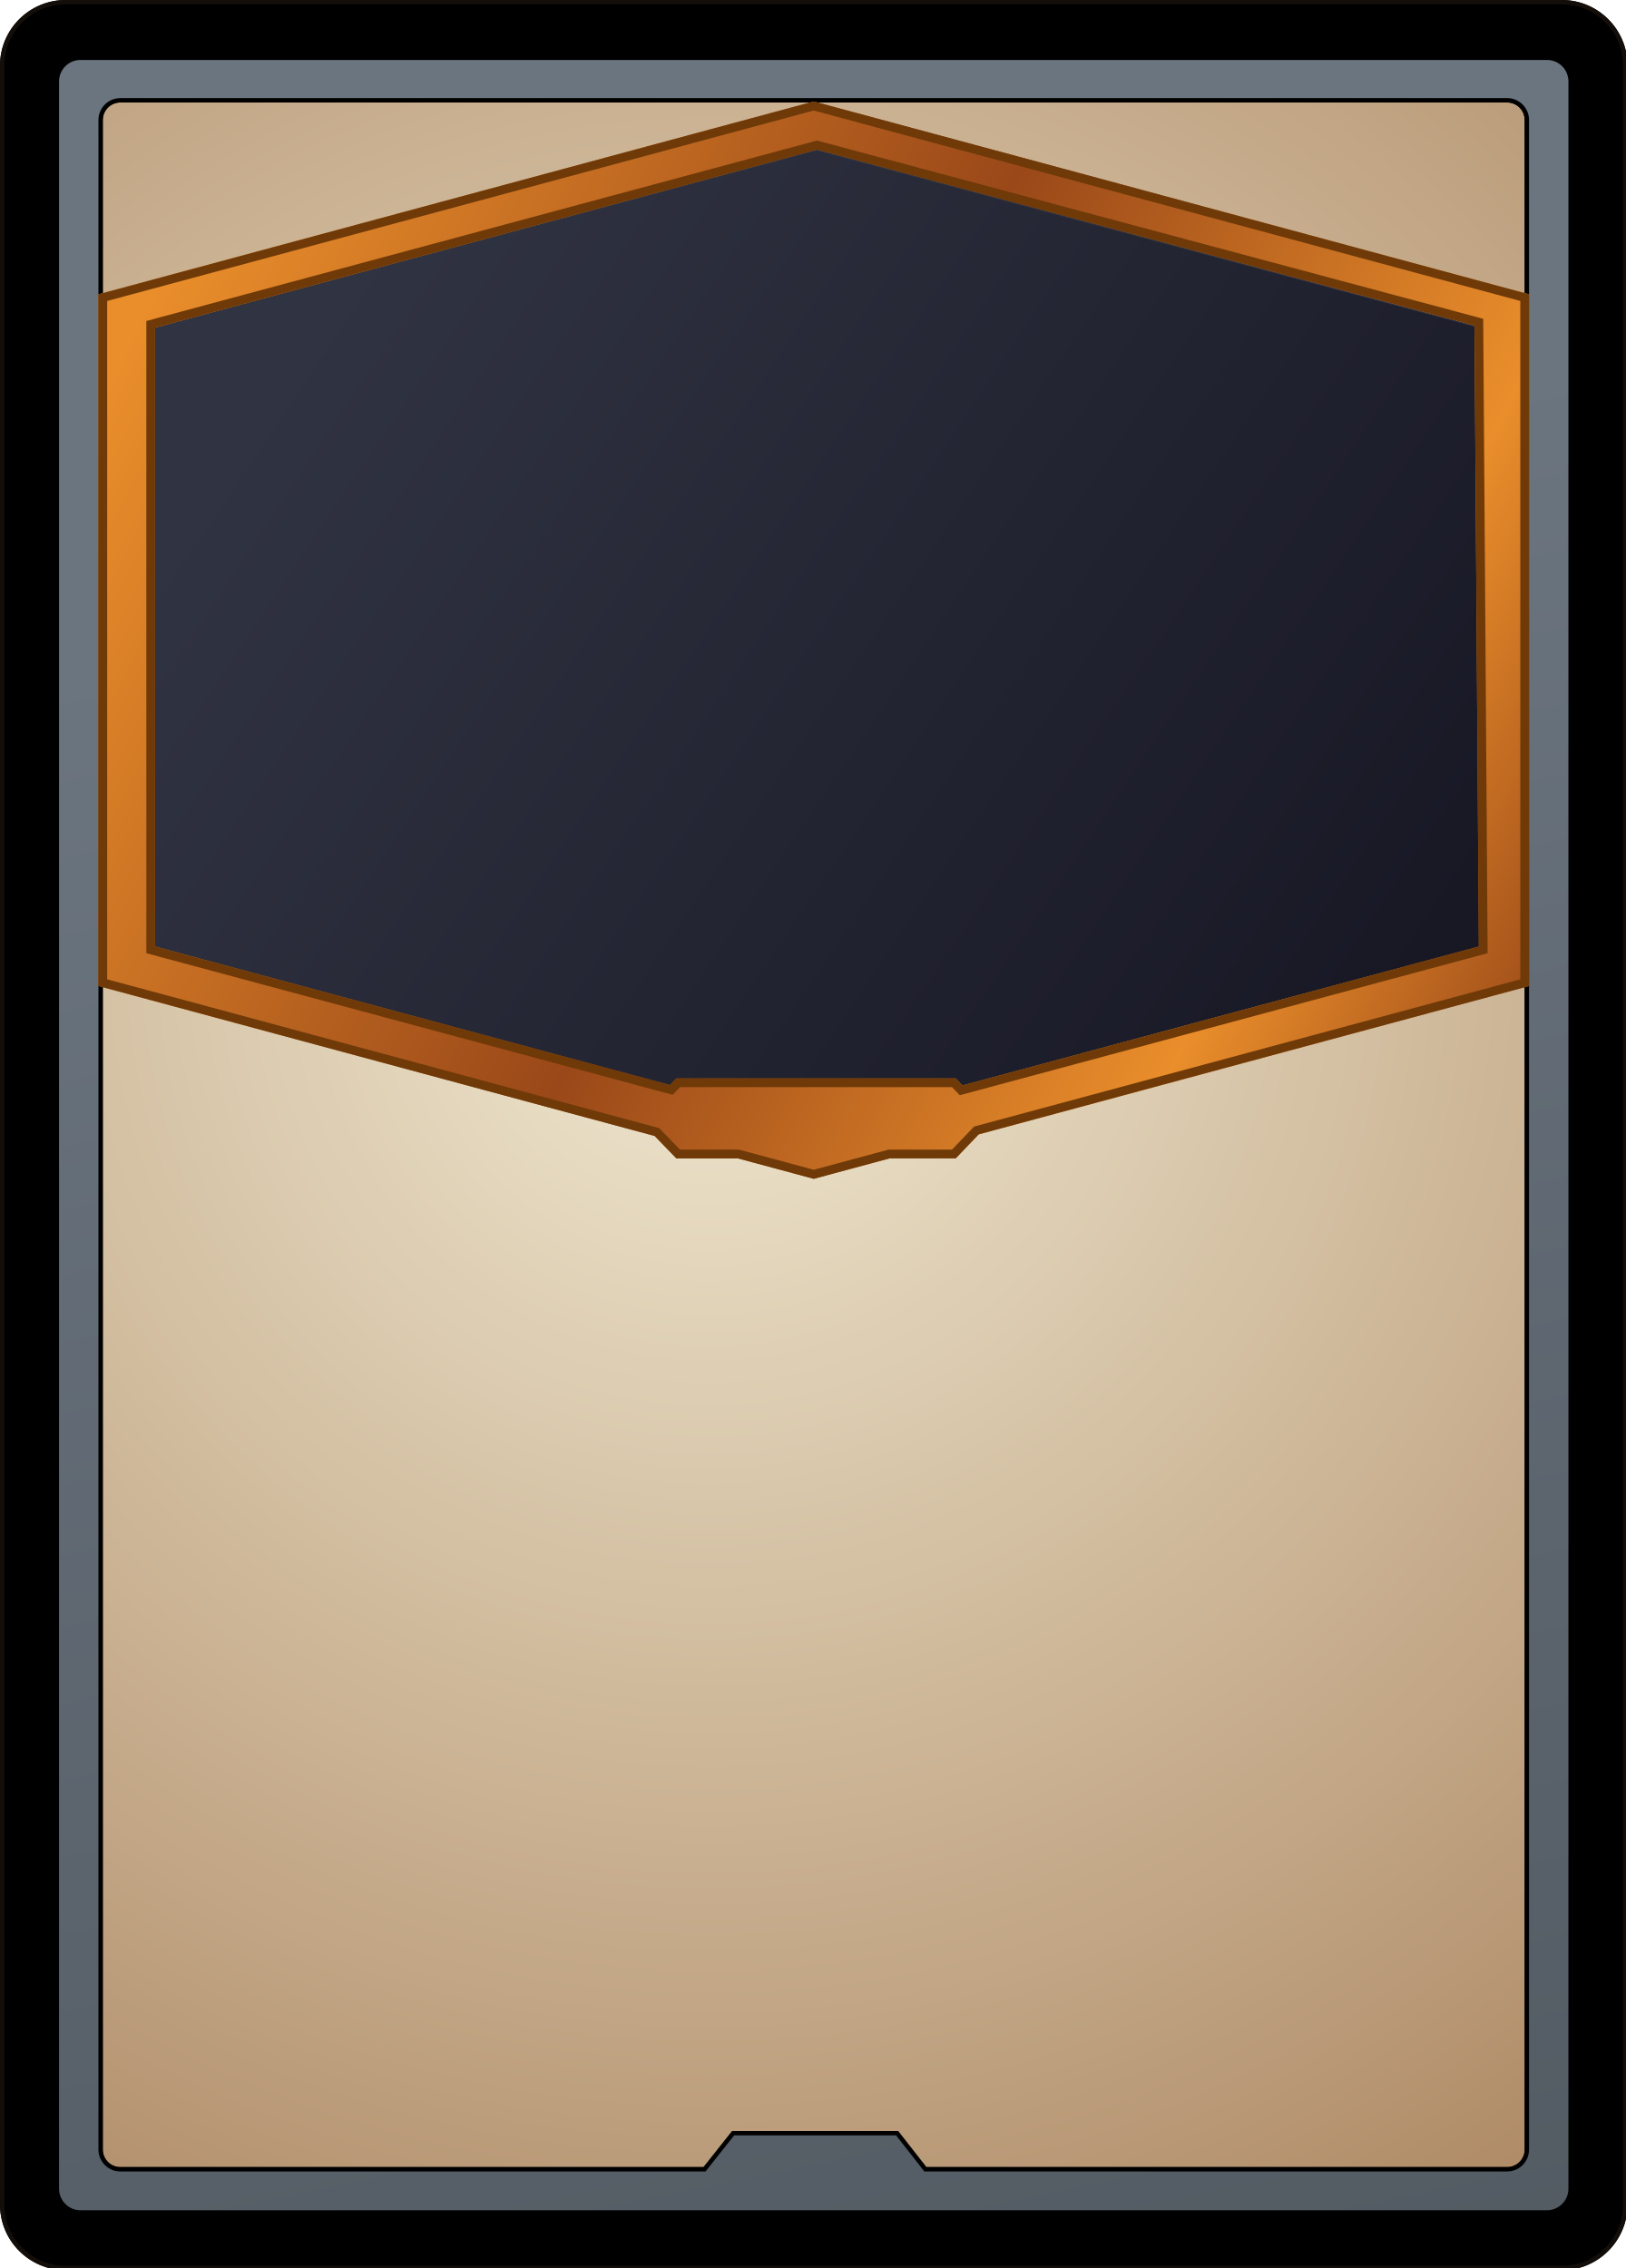
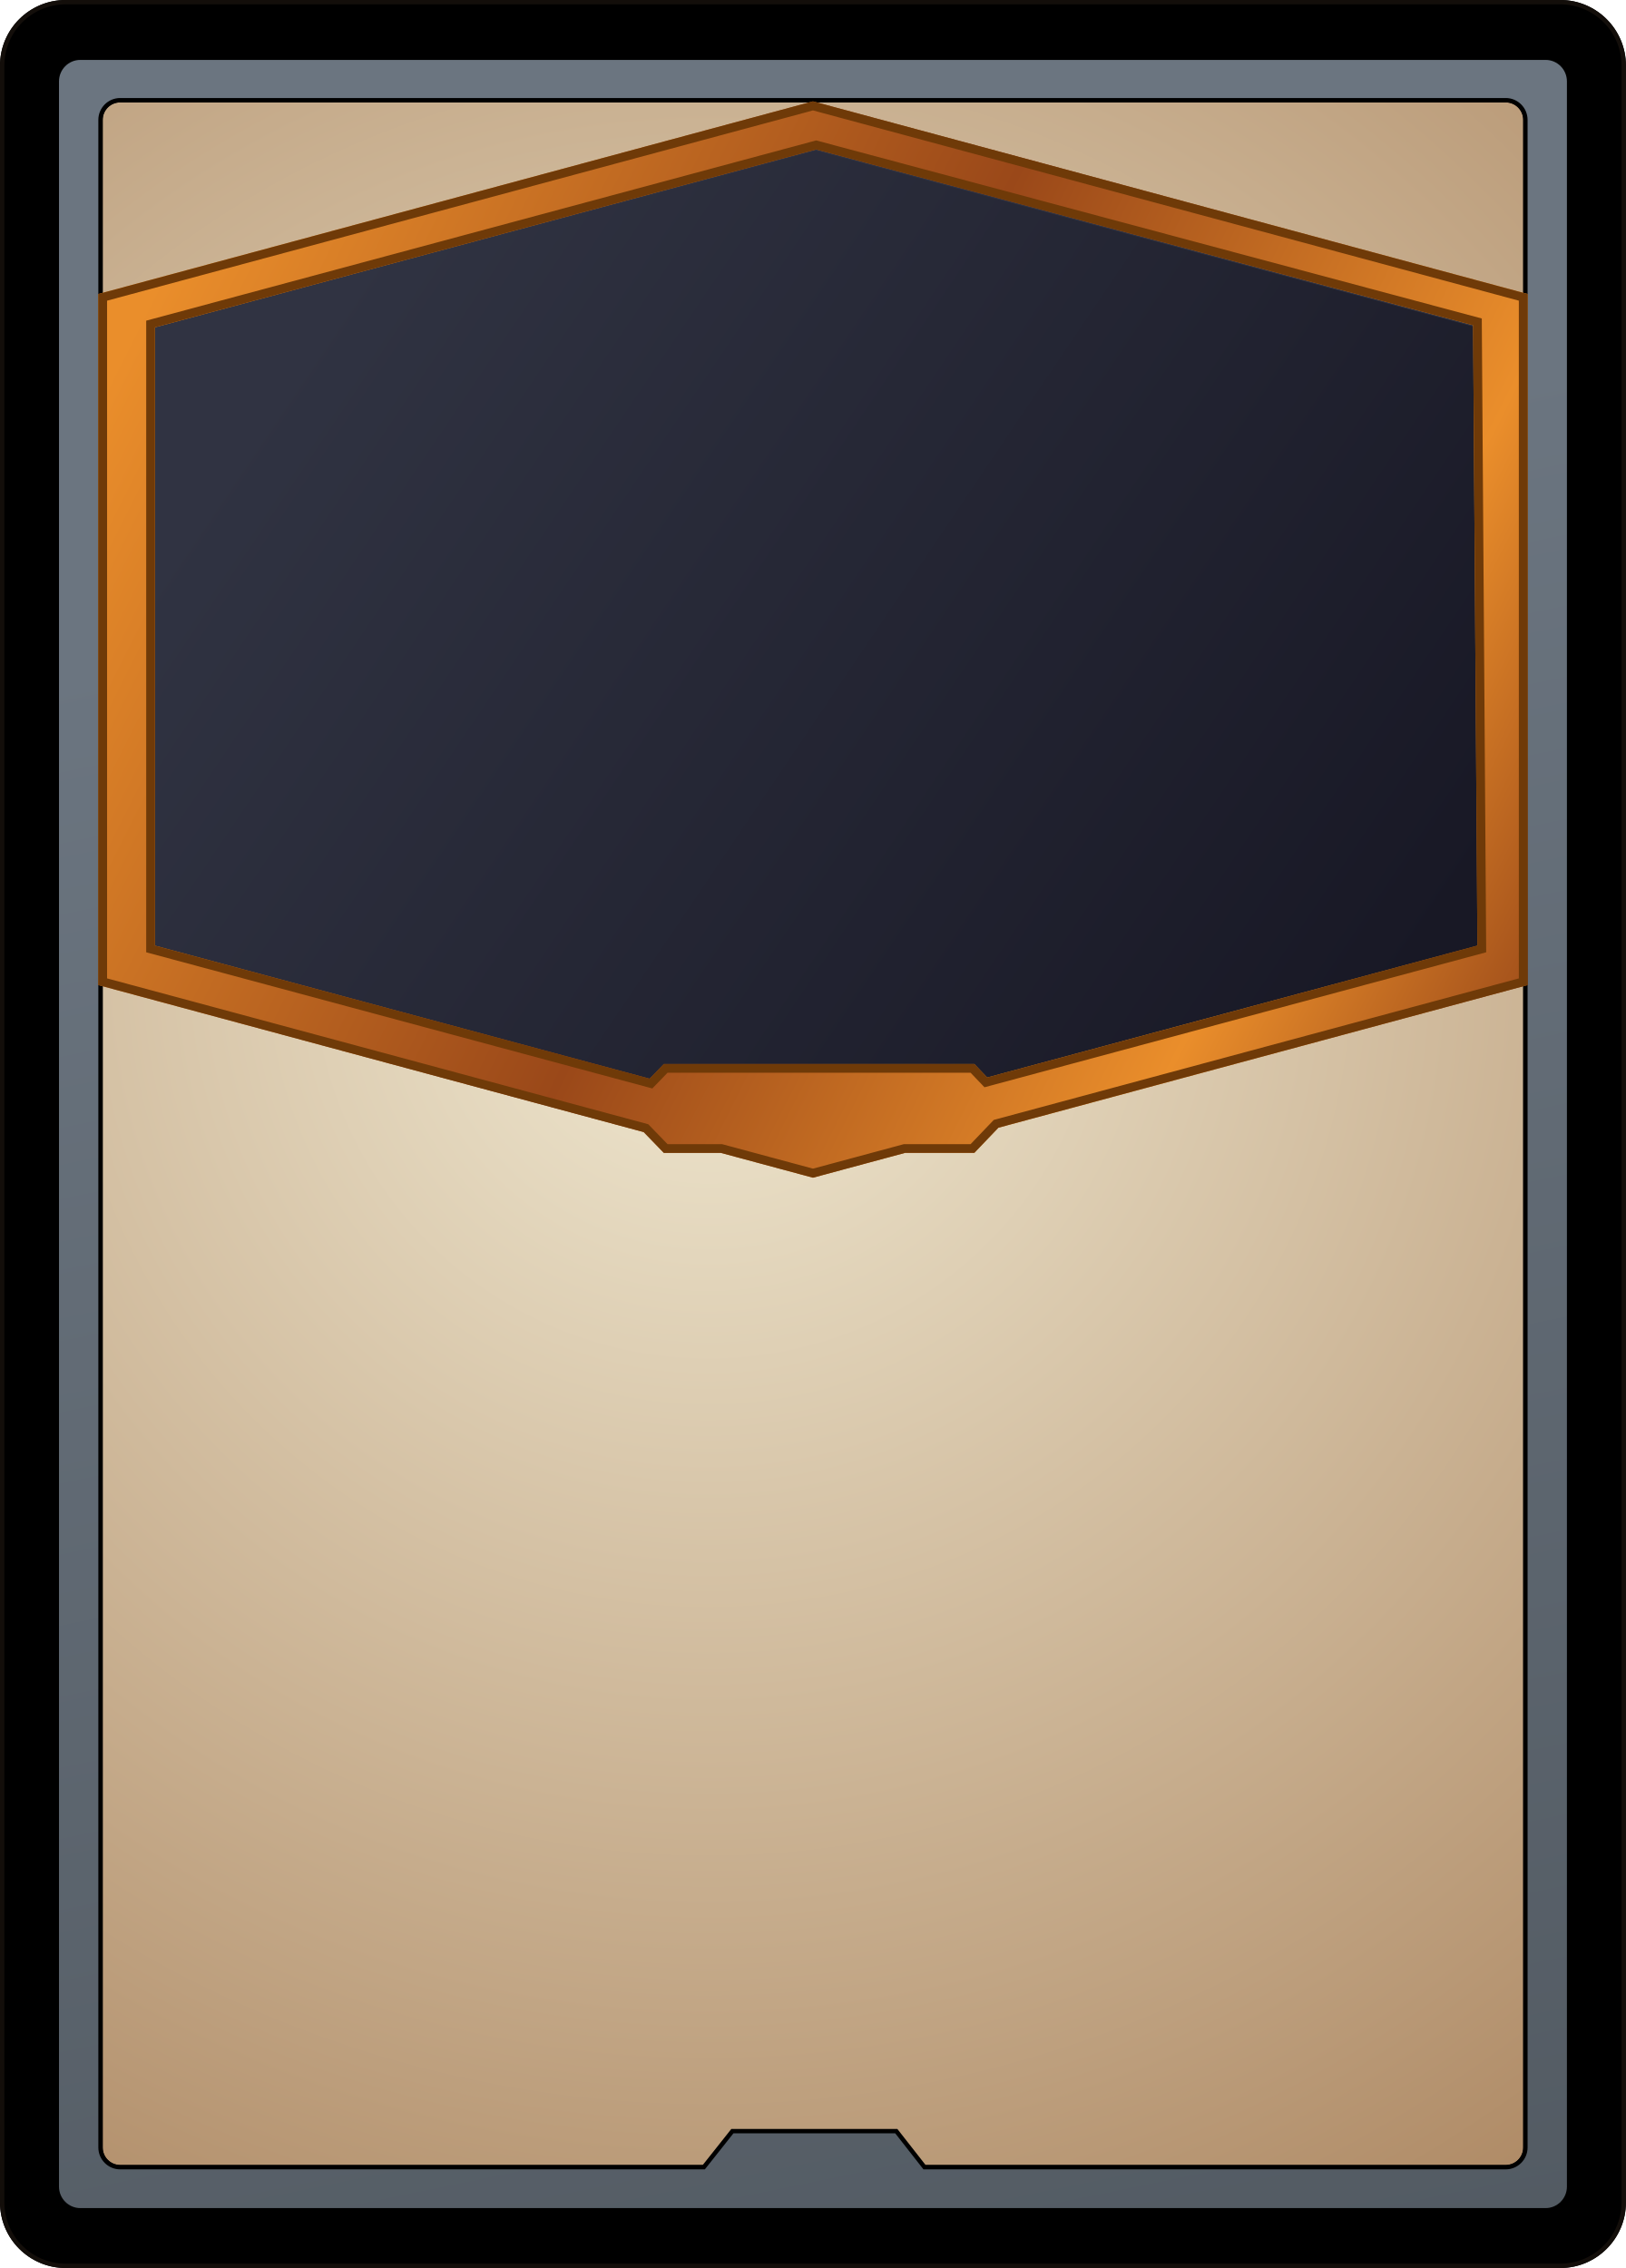
- <svg xmlns="http://www.w3.org/2000/svg" viewBox="0 0 743 1037" width="743" height="1037">
+ <svg xmlns="http://www.w3.org/2000/svg" viewBox="0 0 744 1038" width="744" height="1038">
  <defs>
-     <clipPath id="alignment-13058635828543936958">
+     <clipPath id="alignment-16763848707956603405">
      <path d="M36,66 C36,49.446 49.446,36 66,36 L750,36 C766.554,36 780,49.446 780,66 L780,1044 C780,1060.554 766.554,1074 750,1074 L66,1074 C49.446,1074 36,1060.554 36,1044 L36,66 Z" fill="#000000" />
    </clipPath>
-     <radialGradient id="3794186725981327931" cx="629.22" cy="800.195" r="591.798" gradientTransform="matrix(0.001449275,0,0,0.00101713,-0.09130435,-0.06436175)">
+     <radialGradient id="6665297043590884745" cx="629.22" cy="800.195" r="591.798" gradientTransform="matrix(0.001449275,0,0,0.00101713,-0.09130435,-0.06436175)">
      <stop stop-color="#5f7470" />
      <stop offset="1" stop-color="#889696" />
    </radialGradient>
-     <radialGradient id="283497239524169205" cx="360.151" cy="476.898" r="682.273" gradientTransform="matrix(0.001529052,0,0,0.001054852,-0.1238532,-0.08529201)">
+     <radialGradient id="11119547173159425517" cx="360.151" cy="476.898" r="682.273" gradientTransform="matrix(0.001529052,0,0,0.001054852,-0.1238532,-0.08529201)">
      <stop stop-color="#f1e9d2" />
      <stop offset="0.197" stop-color="#e3d6bc" />
      <stop offset="1" stop-color="#ae8964" />
    </radialGradient>
-     <clipPath id="alignment-5994685777173567212">
+     <clipPath id="alignment-14004960461490866187">
      <path d="M81,90.857 C81,85.339 85.482,80.857 91,80.857 L725,80.857 C730.518,80.857 735,85.339 735,90.857 L735,1018.857 C735,1024.375 730.518,1028.857 725,1028.857 L91,1028.857 C85.482,1028.857 81,1024.375 81,1018.857 L81,90.857 Z" fill="#000000" />
    </clipPath>
-     <linearGradient id="12233259925787319918" x1="568.926" y1="1115.483" x2="395.869" y2="272.567" gradientTransform="matrix(0.001449275,0,0,0.00101713,-0.09130435,-0.06450738)">
+     <linearGradient id="13769803683283780588" x1="568.926" y1="1115.483" x2="395.869" y2="272.567" gradientTransform="matrix(0.001449275,0,0,0.00101713,-0.09130435,-0.06450738)">
      <stop stop-color="#525a62" />
      <stop offset="1" stop-color="#6b7580" />
    </linearGradient>
-     <linearGradient id="2872793576184493501" x1="638.793" y1="510.654" x2="155.743" y2="184.676" gradientTransform="matrix(0.0016353,0,0,0.002219887,-0.1104473,-0.2711015)">
+     <linearGradient id="17546907878387270529" x1="638.793" y1="510.654" x2="155.743" y2="184.676" gradientTransform="matrix(0.0016353,0,0,0.002219887,-0.1104473,-0.2711015)">
      <stop stop-color="#181825" />
      <stop offset="0.999" stop-color="#303342" />
    </linearGradient>
-     <linearGradient id="1084527968943188566" x1="74.051" y1="179.459" x2="719.387" y2="505.026" gradientTransform="matrix(0.001529052,0,0,0.002030006,-0.06880734,-0.2042941)">
+     <linearGradient id="2482793578521224447" x1="74.051" y1="179.459" x2="719.387" y2="505.026" gradientTransform="matrix(0.001529052,0,0,0.002030006,-0.06880734,-0.2042941)">
      <stop stop-color="#ea8e2b" />
      <stop offset="0.455" stop-color="#9a4819" />
      <stop offset="0.797" stop-color="#ea8e2b" />
      <stop offset="1" stop-color="#9a4919" />
    </linearGradient>
-     <clipPath id="alignment-16692674106539052449">
-       <path d="M299.266,613.639 C299.266,613.639 309.191,623.884 309.191,623.884 C309.191,623.884 337.268,623.884 337.268,623.884 C337.268,623.884 372,633.247 372,633.247 C372,633.247 406.732,623.884 406.732,623.884 C406.732,623.884 436.923,623.884 436.923,623.884 C436.923,623.884 447.42,612.915 447.42,612.915 C447.42,612.915 699,545.094 699,545.094 C699,545.094 699,228.79 699,228.79 C699,228.79 372,140.637 372,140.637 C372,140.637 45,228.79 45,228.79 C45,228.79 45,545.094 45,545.094 C45,545.094 299.266,613.639 299.266,613.639 ZM306.26,590.35 C306.26,590.35 70.902,527.016 70.902,527.016 C70.902,527.016 70.902,244.074 70.902,244.074 C70.902,244.074 373.474,162.653 373.474,162.653 C373.474,162.653 674.067,243.085 674.067,243.085 C674.067,243.085 676.046,527.016 676.046,527.016 C676.046,527.016 439.996,590.537 439.996,590.537 C439.996,590.537 436.923,587.325 436.923,587.325 C436.923,587.325 309.191,587.325 309.191,587.325 C309.191,587.325 306.26,590.35 306.26,590.35 Z" fill="#000000" />
+     <clipPath id="alignment-17368894737777144690">
+       <path d="M294.54,612.365 C294.54,612.365 303.762,621.884 303.762,621.884 C303.762,621.884 329.849,621.884 329.849,621.884 C329.849,621.884 372,633.247 372,633.247 C372,633.247 414.151,621.884 414.151,621.884 C414.151,621.884 445.843,621.884 445.843,621.884 C445.843,621.884 456.862,610.369 456.862,610.369 C456.862,610.369 699,545.094 699,545.094 C699,545.094 699,228.79 699,228.79 C699,228.79 372,140.637 372,140.637 C372,140.637 45,228.79 45,228.79 C45,228.79 45,545.094 45,545.094 C45,545.094 294.54,612.365 294.54,612.365 ZM297.26,587.928 C297.26,587.928 70.902,527.016 70.902,527.016 C70.902,527.016 70.902,244.074 70.902,244.074 C70.902,244.074 373.474,162.653 373.474,162.653 C373.474,162.653 674.067,243.085 674.067,243.085 C674.067,243.085 676.046,527.016 676.046,527.016 C676.046,527.016 451.737,587.377 451.737,587.377 C451.737,587.377 445.843,581.218 445.843,581.218 C445.843,581.218 303.762,581.218 303.762,581.218 C303.762,581.218 297.26,587.928 297.26,587.928 Z" fill="#000000" />
    </clipPath>
-     <mask id="mask-15704115127907598047" mask-type="alpha">
+     <mask id="mask-3441859015921933879" mask-type="alpha">
      <g transform="matrix(1,0,0,1,0.00000001,-54.24652)">
-         <path d="M373.294,122.124 C373.294,122.124 677.048,203.402 677.048,203.402 C677.048,203.402 679.048,490.32 679.048,490.32 C679.048,490.32 373.294,572.597 373.294,572.597 C373.294,572.597 67.539,490.32 67.539,490.32 C67.539,490.32 67.539,204.402 67.539,204.402 C67.539,204.402 373.294,122.124 373.294,122.124 Z" transform="matrix(1,0,0,1,0,0)" fill="url('#2872793576184493501')" stroke="#303342" stroke-width="2" />
+         <path d="M373.294,122.124 C373.294,122.124 677.048,203.402 677.048,203.402 C677.048,203.402 679.048,490.32 679.048,490.32 C679.048,490.32 373.294,572.597 373.294,572.597 C373.294,572.597 67.539,490.32 67.539,490.32 C67.539,490.32 67.539,204.402 67.539,204.402 C67.539,204.402 373.294,122.124 373.294,122.124 Z" transform="matrix(1,0,0,1,0,0)" fill="url('#17546907878387270529')" stroke="#303342" stroke-width="2" />
      </g>
      <g transform="matrix(1,0,0,1,0.00000001,-54.24652)">
-         <path d="M299.266,613.639 C299.266,613.639 309.191,623.884 309.191,623.884 C309.191,623.884 337.268,623.884 337.268,623.884 C337.268,623.884 372,633.247 372,633.247 C372,633.247 406.732,623.884 406.732,623.884 C406.732,623.884 436.923,623.884 436.923,623.884 C436.923,623.884 447.42,612.915 447.42,612.915 C447.42,612.915 699,545.094 699,545.094 C699,545.094 699,228.79 699,228.79 C699,228.79 372,140.637 372,140.637 C372,140.637 45,228.79 45,228.79 C45,228.79 45,545.094 45,545.094 C45,545.094 299.266,613.639 299.266,613.639 ZM306.26,590.35 C306.26,590.35 70.902,527.016 70.902,527.016 C70.902,527.016 70.902,244.074 70.902,244.074 C70.902,244.074 373.474,162.653 373.474,162.653 C373.474,162.653 674.067,243.085 674.067,243.085 C674.067,243.085 676.046,527.016 676.046,527.016 C676.046,527.016 439.996,590.537 439.996,590.537 C439.996,590.537 436.923,587.325 436.923,587.325 C436.923,587.325 309.191,587.325 309.191,587.325 C309.191,587.325 306.26,590.35 306.26,590.35 Z" transform="matrix(1,0,0,1,0,-40)" fill="url('#1084527968943188566')" />
-         <path d="M299.266,613.639 C299.266,613.639 309.191,623.884 309.191,623.884 C309.191,623.884 337.268,623.884 337.268,623.884 C337.268,623.884 372,633.247 372,633.247 C372,633.247 406.732,623.884 406.732,623.884 C406.732,623.884 436.923,623.884 436.923,623.884 C436.923,623.884 447.42,612.915 447.42,612.915 C447.42,612.915 699,545.094 699,545.094 C699,545.094 699,228.79 699,228.79 C699,228.79 372,140.637 372,140.637 C372,140.637 45,228.79 45,228.79 C45,228.79 45,545.094 45,545.094 C45,545.094 299.266,613.639 299.266,613.639 ZM306.26,590.35 C306.26,590.35 70.902,527.016 70.902,527.016 C70.902,527.016 70.902,244.074 70.902,244.074 C70.902,244.074 373.474,162.653 373.474,162.653 C373.474,162.653 674.067,243.085 674.067,243.085 C674.067,243.085 676.046,527.016 676.046,527.016 C676.046,527.016 439.996,590.537 439.996,590.537 C439.996,590.537 436.923,587.325 436.923,587.325 C436.923,587.325 309.191,587.325 309.191,587.325 C309.191,587.325 306.26,590.35 306.26,590.35 Z" transform="matrix(1,0,0,1,0,-40)" clip-path="url(#alignment-16692674106539052449)" fill="none" stroke="#6f3a08" stroke-width="8" />
+         <path d="M294.54,612.365 C294.54,612.365 303.762,621.884 303.762,621.884 C303.762,621.884 329.849,621.884 329.849,621.884 C329.849,621.884 372,633.247 372,633.247 C372,633.247 414.151,621.884 414.151,621.884 C414.151,621.884 445.843,621.884 445.843,621.884 C445.843,621.884 456.862,610.369 456.862,610.369 C456.862,610.369 699,545.094 699,545.094 C699,545.094 699,228.79 699,228.79 C699,228.79 372,140.637 372,140.637 C372,140.637 45,228.79 45,228.79 C45,228.79 45,545.094 45,545.094 C45,545.094 294.54,612.365 294.54,612.365 ZM297.26,587.928 C297.26,587.928 70.902,527.016 70.902,527.016 C70.902,527.016 70.902,244.074 70.902,244.074 C70.902,244.074 373.474,162.653 373.474,162.653 C373.474,162.653 674.067,243.085 674.067,243.085 C674.067,243.085 676.046,527.016 676.046,527.016 C676.046,527.016 451.737,587.377 451.737,587.377 C451.737,587.377 445.843,581.218 445.843,581.218 C445.843,581.218 303.762,581.218 303.762,581.218 C303.762,581.218 297.26,587.928 297.26,587.928 Z" transform="matrix(1,0,0,1,0,-40)" fill="url('#2482793578521224447')" />
+         <path d="M294.54,612.365 C294.54,612.365 303.762,621.884 303.762,621.884 C303.762,621.884 329.849,621.884 329.849,621.884 C329.849,621.884 372,633.247 372,633.247 C372,633.247 414.151,621.884 414.151,621.884 C414.151,621.884 445.843,621.884 445.843,621.884 C445.843,621.884 456.862,610.369 456.862,610.369 C456.862,610.369 699,545.094 699,545.094 C699,545.094 699,228.79 699,228.79 C699,228.79 372,140.637 372,140.637 C372,140.637 45,228.79 45,228.79 C45,228.79 45,545.094 45,545.094 C45,545.094 294.54,612.365 294.54,612.365 ZM297.26,587.928 C297.26,587.928 70.902,527.016 70.902,527.016 C70.902,527.016 70.902,244.074 70.902,244.074 C70.902,244.074 373.474,162.653 373.474,162.653 C373.474,162.653 674.067,243.085 674.067,243.085 C674.067,243.085 676.046,527.016 676.046,527.016 C676.046,527.016 451.737,587.377 451.737,587.377 C451.737,587.377 445.843,581.218 445.843,581.218 C445.843,581.218 303.762,581.218 303.762,581.218 C303.762,581.218 297.26,587.928 297.26,587.928 Z" transform="matrix(1,0,0,1,0,-40)" clip-path="url(#alignment-17368894737777144690)" fill="none" stroke="#6f3a08" stroke-width="8" />
      </g>
    </mask>
-     <linearGradient id="6639378125171274915" x1="638.793" y1="510.654" x2="155.743" y2="184.676" gradientTransform="matrix(0.0016353,0,0,0.002219887,-0.1104473,-0.2711015)">
+     <linearGradient id="2905348447471394445" x1="638.793" y1="510.654" x2="155.743" y2="184.676" gradientTransform="matrix(0.0016353,0,0,0.002219887,-0.1104473,-0.2711015)">
      <stop stop-color="#181825" />
      <stop offset="0.999" stop-color="#303342" />
    </linearGradient>
-     <linearGradient id="6978365650696212971" x1="74.051" y1="179.459" x2="719.387" y2="505.026" gradientTransform="matrix(0.001529052,0,0,0.002030006,-0.06880734,-0.2042941)">
+     <linearGradient id="6104860965641048900" x1="74.051" y1="179.459" x2="719.387" y2="505.026" gradientTransform="matrix(0.001529052,0,0,0.002030006,-0.06880734,-0.2042941)">
      <stop stop-color="#ea8e2b" />
      <stop offset="0.455" stop-color="#9a4819" />
      <stop offset="0.797" stop-color="#ea8e2b" />
      <stop offset="1" stop-color="#9a4919" />
    </linearGradient>
-     <clipPath id="alignment-10726496580475910548">
-       <path d="M299.266,613.639 C299.266,613.639 309.191,623.884 309.191,623.884 C309.191,623.884 337.268,623.884 337.268,623.884 C337.268,623.884 372,633.247 372,633.247 C372,633.247 406.732,623.884 406.732,623.884 C406.732,623.884 436.923,623.884 436.923,623.884 C436.923,623.884 447.42,612.915 447.42,612.915 C447.42,612.915 699,545.094 699,545.094 C699,545.094 699,228.79 699,228.79 C699,228.79 372,140.637 372,140.637 C372,140.637 45,228.79 45,228.79 C45,228.79 45,545.094 45,545.094 C45,545.094 299.266,613.639 299.266,613.639 ZM306.26,590.35 C306.26,590.35 70.902,527.016 70.902,527.016 C70.902,527.016 70.902,244.074 70.902,244.074 C70.902,244.074 373.474,162.653 373.474,162.653 C373.474,162.653 674.067,243.085 674.067,243.085 C674.067,243.085 676.046,527.016 676.046,527.016 C676.046,527.016 439.996,590.537 439.996,590.537 C439.996,590.537 436.923,587.325 436.923,587.325 C436.923,587.325 309.191,587.325 309.191,587.325 C309.191,587.325 306.26,590.35 306.26,590.35 Z" fill="#000000" />
+     <clipPath id="alignment-8088372723816777791">
+       <path d="M294.54,612.365 C294.54,612.365 303.762,621.884 303.762,621.884 C303.762,621.884 329.849,621.884 329.849,621.884 C329.849,621.884 372,633.247 372,633.247 C372,633.247 414.151,621.884 414.151,621.884 C414.151,621.884 445.843,621.884 445.843,621.884 C445.843,621.884 456.862,610.369 456.862,610.369 C456.862,610.369 699,545.094 699,545.094 C699,545.094 699,228.79 699,228.79 C699,228.79 372,140.637 372,140.637 C372,140.637 45,228.79 45,228.79 C45,228.79 45,545.094 45,545.094 C45,545.094 294.54,612.365 294.54,612.365 ZM297.26,587.928 C297.26,587.928 70.902,527.016 70.902,527.016 C70.902,527.016 70.902,244.074 70.902,244.074 C70.902,244.074 373.474,162.653 373.474,162.653 C373.474,162.653 674.067,243.085 674.067,243.085 C674.067,243.085 676.046,527.016 676.046,527.016 C676.046,527.016 451.737,587.377 451.737,587.377 C451.737,587.377 445.843,581.218 445.843,581.218 C445.843,581.218 303.762,581.218 303.762,581.218 C303.762,581.218 297.26,587.928 297.26,587.928 Z" fill="#000000" />
    </clipPath>
  </defs>
  <g>
    <g>
      <g>
        <g transform="matrix(1,0,0,1,-36,-36)">
          <path d="M36,66 C36,49.446 49.446,36 66,36 L750,36 C766.554,36 780,49.446 780,66 L780,1044 C780,1060.554 766.554,1074 750,1074 L66,1074 C49.446,1074 36,1060.554 36,1044 L36,66 Z" fill="#000000" />
-           <path d="M36,66 C36,49.446 49.446,36 66,36 L750,36 C766.554,36 780,49.446 780,66 L780,1044 C780,1060.554 766.554,1074 750,1074 L66,1074 C49.446,1074 36,1060.554 36,1044 L36,66 Z" clip-path="url(#alignment-13058635828543936958)" fill="none" stroke="#130e0a" stroke-width="4" />
+           <path d="M36,66 C36,49.446 49.446,36 66,36 L750,36 C766.554,36 780,49.446 780,66 L780,1044 C780,1060.554 766.554,1074 750,1074 L66,1074 C49.446,1074 36,1060.554 36,1044 L36,66 Z" clip-path="url(#alignment-16763848707956603405)" fill="none" stroke="#130e0a" stroke-width="4" />
        </g>
        <g transform="matrix(1,0,0,1,-36,-36)">
          <g>
-             <path d="M63,73.09 C63,67.676 67.368,63.278 72.746,63.278 L743.254,63.278 C748.632,63.278 753,67.676 753,73.09 L753,1036.624 C753,1042.038 748.632,1046.436 743.254,1046.436 L72.746,1046.436 C67.368,1046.436 63,1042.038 63,1036.624 L63,73.09 Z" fill="url('#3794186725981327931')" />
+             <path d="M63,73.09 C63,67.676 67.368,63.278 72.746,63.278 L743.254,63.278 C748.632,63.278 753,67.676 753,73.09 L753,1036.624 C753,1042.038 748.632,1046.436 743.254,1046.436 L72.746,1046.436 C67.368,1046.436 63,1042.038 63,1036.624 L63,73.09 Z" fill="url('#6665297043590884745')" />
          </g>
          <g>
-             <path d="M81,90.857 C81,85.339 85.482,80.857 91,80.857 L725,80.857 C730.518,80.857 735,85.339 735,90.857 L735,1018.857 C735,1024.375 730.518,1028.857 725,1028.857 L91,1028.857 C85.482,1028.857 81,1024.375 81,1018.857 L81,90.857 Z" fill="url('#283497239524169205')" />
-             <path d="M81,90.857 C81,85.339 85.482,80.857 91,80.857 L725,80.857 C730.518,80.857 735,85.339 735,90.857 L735,1018.857 C735,1024.375 730.518,1028.857 725,1028.857 L91,1028.857 C85.482,1028.857 81,1024.375 81,1018.857 L81,90.857 Z" clip-path="url(#alignment-5994685777173567212)" fill="none" stroke="#130e0a" stroke-width="4" />
+             <path d="M81,90.857 C81,85.339 85.482,80.857 91,80.857 L725,80.857 C730.518,80.857 735,85.339 735,90.857 L735,1018.857 C735,1024.375 730.518,1028.857 725,1028.857 L91,1028.857 C85.482,1028.857 81,1024.375 81,1018.857 L81,90.857 Z" fill="url('#11119547173159425517')" />
+             <path d="M81,90.857 C81,85.339 85.482,80.857 91,80.857 L725,80.857 C730.518,80.857 735,85.339 735,90.857 L735,1018.857 C735,1024.375 730.518,1028.857 725,1028.857 L91,1028.857 C85.482,1028.857 81,1024.375 81,1018.857 L81,90.857 Z" clip-path="url(#alignment-14004960461490866187)" fill="none" stroke="#130e0a" stroke-width="4" />
          </g>
          <g>
            <g>
-               <path d="M458.562,1028.857 C458.562,1028.857 445.64,1012.356 445.64,1012.356 C445.64,1012.356 371.619,1012.356 371.619,1012.356 C371.619,1012.356 358.538,1028.857 358.538,1028.857 C358.538,1028.857 91,1028.857 91,1028.857 C85.482,1028.857 81,1024.375 81,1018.857 C81,1018.857 81,90.857 81,90.857 C81,85.339 85.482,80.857 91,80.857 C91,80.857 725,80.857 725,80.857 C730.518,80.857 735,85.339 735,90.857 C735,90.857 735,1018.857 735,1018.857 C735,1024.375 730.518,1028.857 725,1028.857 C725,1028.857 458.562,1028.857 458.562,1028.857 ZM63,73.233 C63,73.233 63,1036.767 63,1036.767 C63,1042.181 67.368,1046.579 72.746,1046.579 C72.746,1046.579 743.254,1046.579 743.254,1046.579 C748.632,1046.579 753,1042.181 753,1036.767 C753,1036.767 753,73.233 753,73.233 C753,67.819 748.632,63.421 743.254,63.421 C743.254,63.421 72.746,63.421 72.746,63.421 C67.368,63.421 63,67.819 63,73.233 Z" fill="url('#12233259925787319918')" stroke="#000000" stroke-width="4" style="paint-order: stroke;" />
+               <path d="M458.562,1028.857 C458.562,1028.857 445.64,1012.356 445.64,1012.356 C445.64,1012.356 371.619,1012.356 371.619,1012.356 C371.619,1012.356 358.538,1028.857 358.538,1028.857 C358.538,1028.857 91,1028.857 91,1028.857 C85.482,1028.857 81,1024.375 81,1018.857 C81,1018.857 81,90.857 81,90.857 C81,85.339 85.482,80.857 91,80.857 C91,80.857 725,80.857 725,80.857 C730.518,80.857 735,85.339 735,90.857 C735,90.857 735,1018.857 735,1018.857 C735,1024.375 730.518,1028.857 725,1028.857 C725,1028.857 458.562,1028.857 458.562,1028.857 ZM63,73.233 C63,73.233 63,1036.767 63,1036.767 C63,1042.181 67.368,1046.579 72.746,1046.579 C72.746,1046.579 743.254,1046.579 743.254,1046.579 C748.632,1046.579 753,1042.181 753,1036.767 C753,1036.767 753,73.233 753,73.233 C753,67.819 748.632,63.421 743.254,63.421 C743.254,63.421 72.746,63.421 72.746,63.421 C67.368,63.421 63,67.819 63,73.233 Z" fill="url('#13769803683283780588')" stroke="#000000" stroke-width="4" style="paint-order: stroke;" />
            </g>
          </g>
        </g>
      </g>
      <g>
        <g transform="matrix(1,0,0,1,0.00000001,-54.24652)">
-           <path d="M373.294,122.124 C373.294,122.124 677.048,203.402 677.048,203.402 C677.048,203.402 679.048,490.32 679.048,490.32 C679.048,490.32 373.294,572.597 373.294,572.597 C373.294,572.597 67.539,490.32 67.539,490.32 C67.539,490.32 67.539,204.402 67.539,204.402 C67.539,204.402 373.294,122.124 373.294,122.124 Z" transform="matrix(1,0,0,1,0,0)" fill="url('#6639378125171274915')" stroke="#303342" stroke-width="2" />
+           <path d="M373.294,122.124 C373.294,122.124 677.048,203.402 677.048,203.402 C677.048,203.402 679.048,490.32 679.048,490.32 C679.048,490.32 373.294,572.597 373.294,572.597 C373.294,572.597 67.539,490.32 67.539,490.32 C67.539,490.32 67.539,204.402 67.539,204.402 C67.539,204.402 373.294,122.124 373.294,122.124 Z" transform="matrix(1,0,0,1,0,0)" fill="url('#2905348447471394445')" stroke="#303342" stroke-width="2" />
        </g>
        <g transform="matrix(1,0,0,1,0.00000001,-54.24652)">
-           <path d="M299.266,613.639 C299.266,613.639 309.191,623.884 309.191,623.884 C309.191,623.884 337.268,623.884 337.268,623.884 C337.268,623.884 372,633.247 372,633.247 C372,633.247 406.732,623.884 406.732,623.884 C406.732,623.884 436.923,623.884 436.923,623.884 C436.923,623.884 447.42,612.915 447.42,612.915 C447.42,612.915 699,545.094 699,545.094 C699,545.094 699,228.79 699,228.79 C699,228.79 372,140.637 372,140.637 C372,140.637 45,228.79 45,228.79 C45,228.79 45,545.094 45,545.094 C45,545.094 299.266,613.639 299.266,613.639 ZM306.26,590.35 C306.26,590.35 70.902,527.016 70.902,527.016 C70.902,527.016 70.902,244.074 70.902,244.074 C70.902,244.074 373.474,162.653 373.474,162.653 C373.474,162.653 674.067,243.085 674.067,243.085 C674.067,243.085 676.046,527.016 676.046,527.016 C676.046,527.016 439.996,590.537 439.996,590.537 C439.996,590.537 436.923,587.325 436.923,587.325 C436.923,587.325 309.191,587.325 309.191,587.325 C309.191,587.325 306.26,590.35 306.26,590.35 Z" transform="matrix(1,0,0,1,0,-40)" fill="url('#6978365650696212971')" />
-           <path d="M299.266,613.639 C299.266,613.639 309.191,623.884 309.191,623.884 C309.191,623.884 337.268,623.884 337.268,623.884 C337.268,623.884 372,633.247 372,633.247 C372,633.247 406.732,623.884 406.732,623.884 C406.732,623.884 436.923,623.884 436.923,623.884 C436.923,623.884 447.42,612.915 447.42,612.915 C447.42,612.915 699,545.094 699,545.094 C699,545.094 699,228.79 699,228.79 C699,228.79 372,140.637 372,140.637 C372,140.637 45,228.79 45,228.79 C45,228.79 45,545.094 45,545.094 C45,545.094 299.266,613.639 299.266,613.639 ZM306.26,590.35 C306.26,590.35 70.902,527.016 70.902,527.016 C70.902,527.016 70.902,244.074 70.902,244.074 C70.902,244.074 373.474,162.653 373.474,162.653 C373.474,162.653 674.067,243.085 674.067,243.085 C674.067,243.085 676.046,527.016 676.046,527.016 C676.046,527.016 439.996,590.537 439.996,590.537 C439.996,590.537 436.923,587.325 436.923,587.325 C436.923,587.325 309.191,587.325 309.191,587.325 C309.191,587.325 306.26,590.35 306.26,590.35 Z" transform="matrix(1,0,0,1,0,-40)" clip-path="url(#alignment-10726496580475910548)" fill="none" stroke="#6f3a08" stroke-width="8" />
+           <path d="M294.54,612.365 C294.54,612.365 303.762,621.884 303.762,621.884 C303.762,621.884 329.849,621.884 329.849,621.884 C329.849,621.884 372,633.247 372,633.247 C372,633.247 414.151,621.884 414.151,621.884 C414.151,621.884 445.843,621.884 445.843,621.884 C445.843,621.884 456.862,610.369 456.862,610.369 C456.862,610.369 699,545.094 699,545.094 C699,545.094 699,228.79 699,228.79 C699,228.79 372,140.637 372,140.637 C372,140.637 45,228.79 45,228.79 C45,228.79 45,545.094 45,545.094 C45,545.094 294.54,612.365 294.54,612.365 ZM297.26,587.928 C297.26,587.928 70.902,527.016 70.902,527.016 C70.902,527.016 70.902,244.074 70.902,244.074 C70.902,244.074 373.474,162.653 373.474,162.653 C373.474,162.653 674.067,243.085 674.067,243.085 C674.067,243.085 676.046,527.016 676.046,527.016 C676.046,527.016 451.737,587.377 451.737,587.377 C451.737,587.377 445.843,581.218 445.843,581.218 C445.843,581.218 303.762,581.218 303.762,581.218 C303.762,581.218 297.26,587.928 297.26,587.928 Z" transform="matrix(1,0,0,1,0,-40)" fill="url('#6104860965641048900')" />
+           <path d="M294.54,612.365 C294.54,612.365 303.762,621.884 303.762,621.884 C303.762,621.884 329.849,621.884 329.849,621.884 C329.849,621.884 372,633.247 372,633.247 C372,633.247 414.151,621.884 414.151,621.884 C414.151,621.884 445.843,621.884 445.843,621.884 C445.843,621.884 456.862,610.369 456.862,610.369 C456.862,610.369 699,545.094 699,545.094 C699,545.094 699,228.79 699,228.79 C699,228.79 372,140.637 372,140.637 C372,140.637 45,228.79 45,228.79 C45,228.79 45,545.094 45,545.094 C45,545.094 294.54,612.365 294.54,612.365 ZM297.26,587.928 C297.26,587.928 70.902,527.016 70.902,527.016 C70.902,527.016 70.902,244.074 70.902,244.074 C70.902,244.074 373.474,162.653 373.474,162.653 C373.474,162.653 674.067,243.085 674.067,243.085 C674.067,243.085 676.046,527.016 676.046,527.016 C676.046,527.016 451.737,587.377 451.737,587.377 C451.737,587.377 445.843,581.218 445.843,581.218 C445.843,581.218 303.762,581.218 303.762,581.218 C303.762,581.218 297.26,587.928 297.26,587.928 Z" transform="matrix(1,0,0,1,0,-40)" clip-path="url(#alignment-8088372723816777791)" fill="none" stroke="#6f3a08" stroke-width="8" />
        </g>
      </g>
-       <g mask="url(#mask-15704115127907598047)" />
+       <g mask="url(#mask-3441859015921933879)" />
    </g>
  </g>
</svg>
